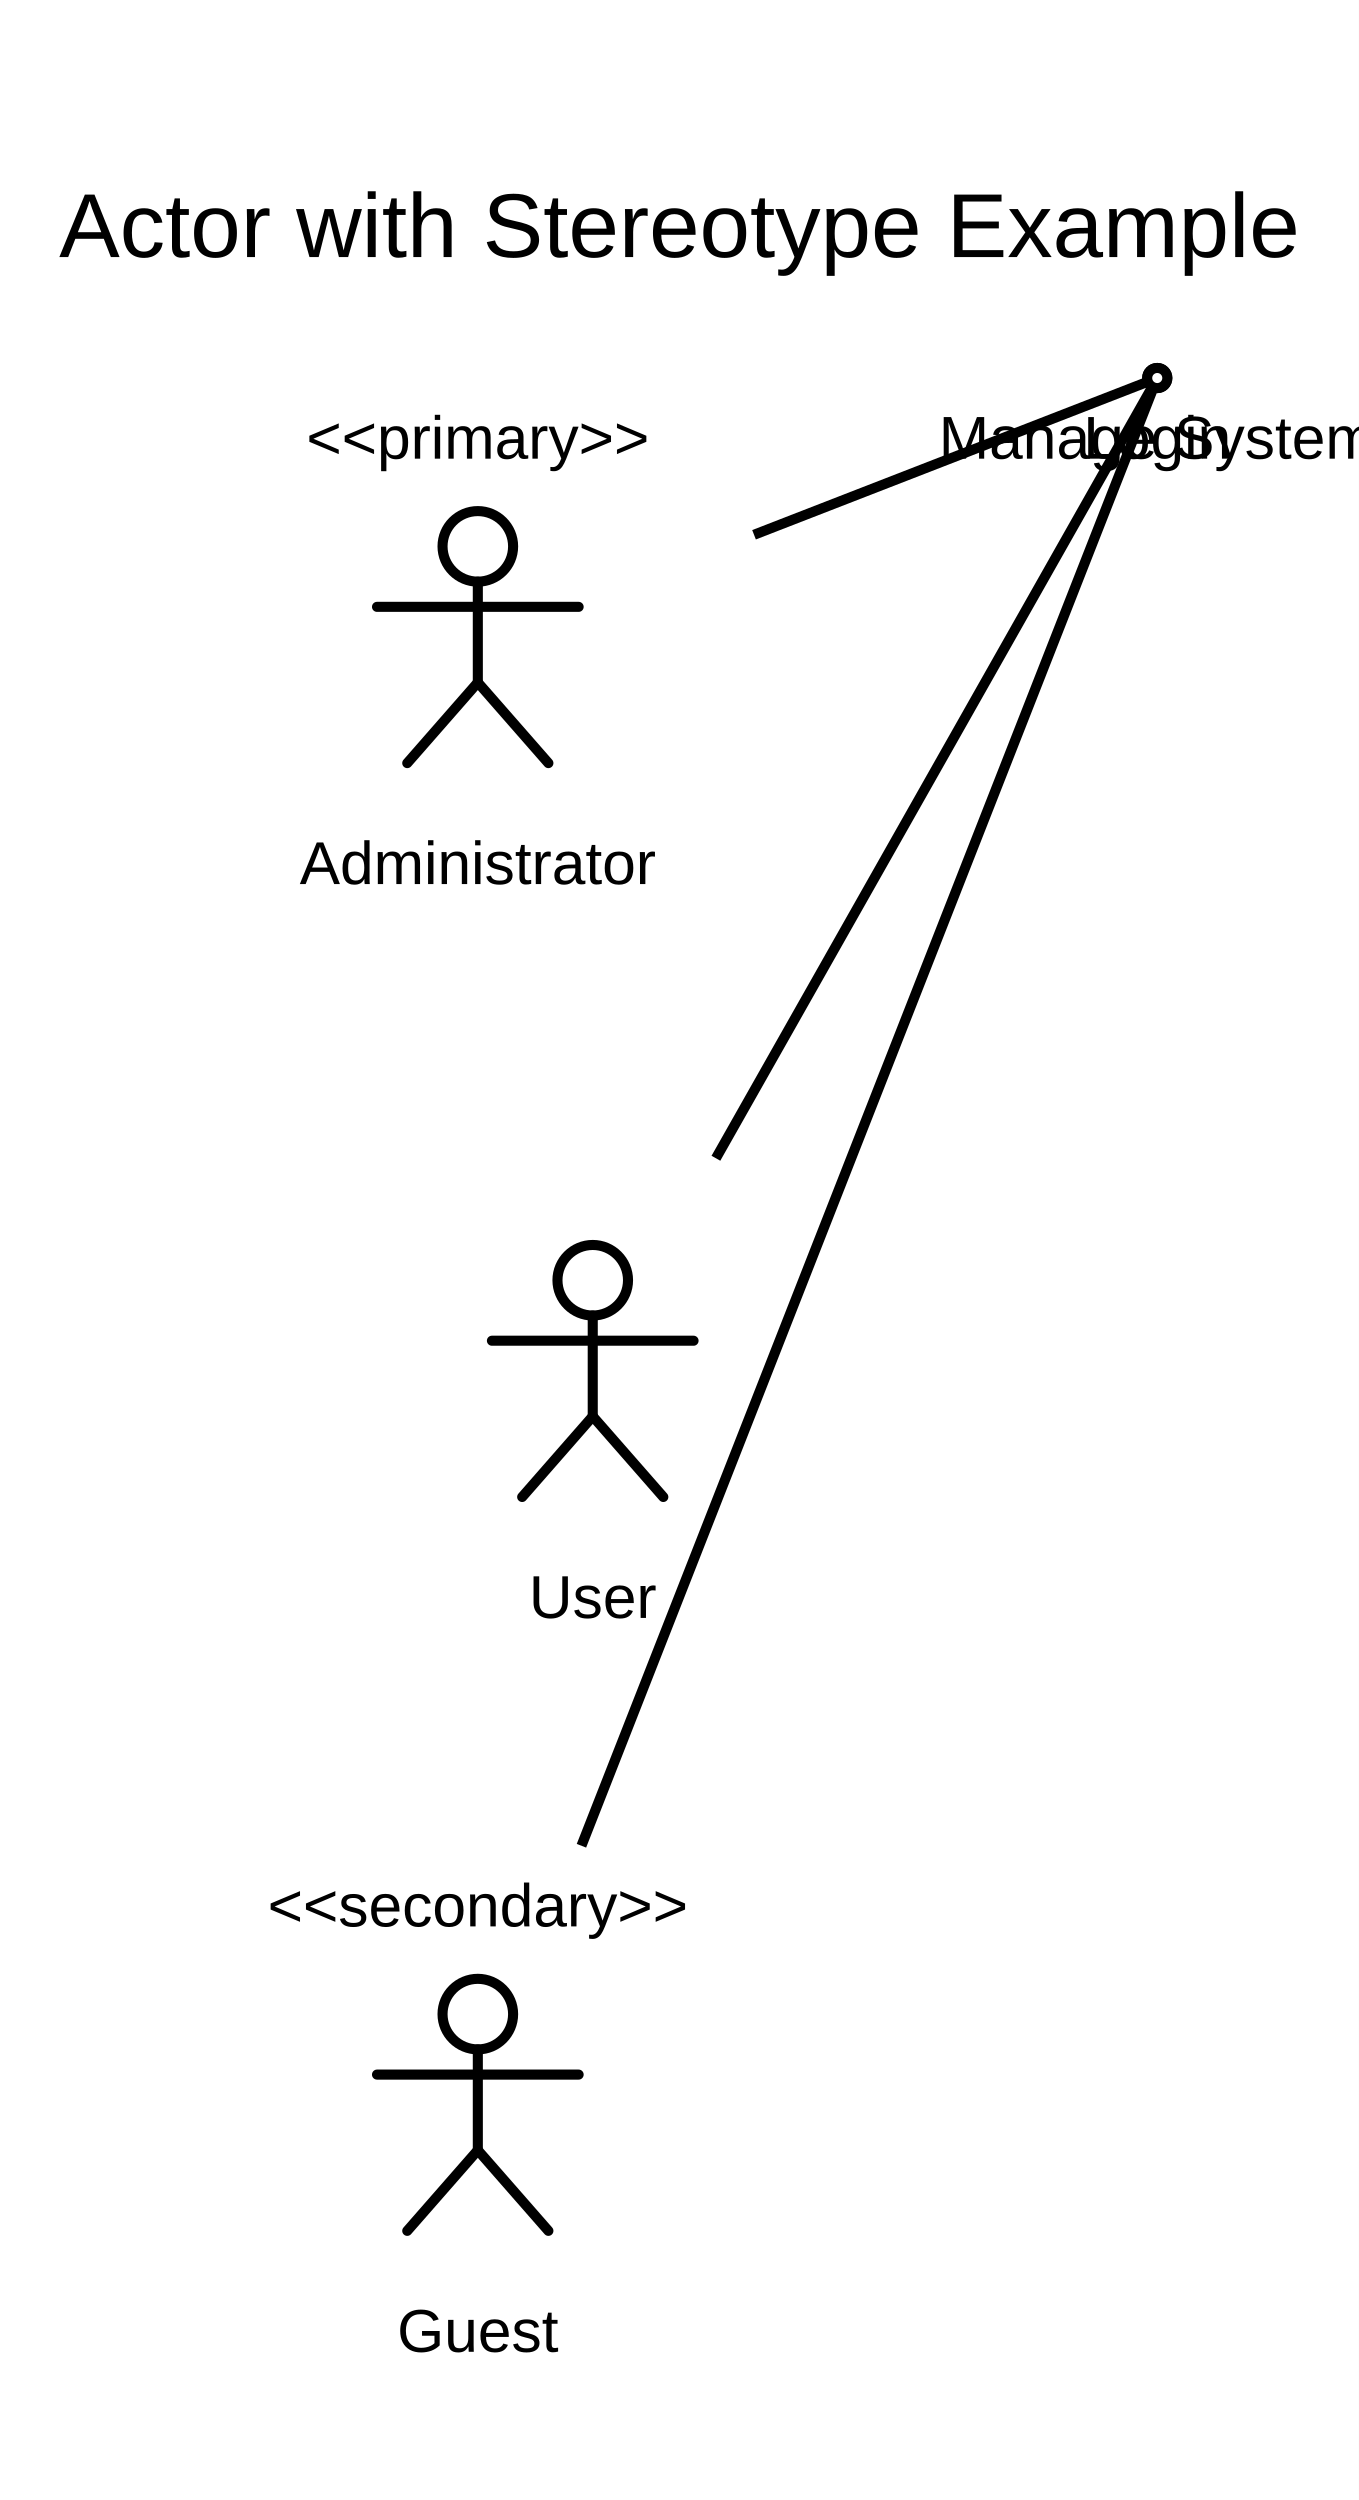
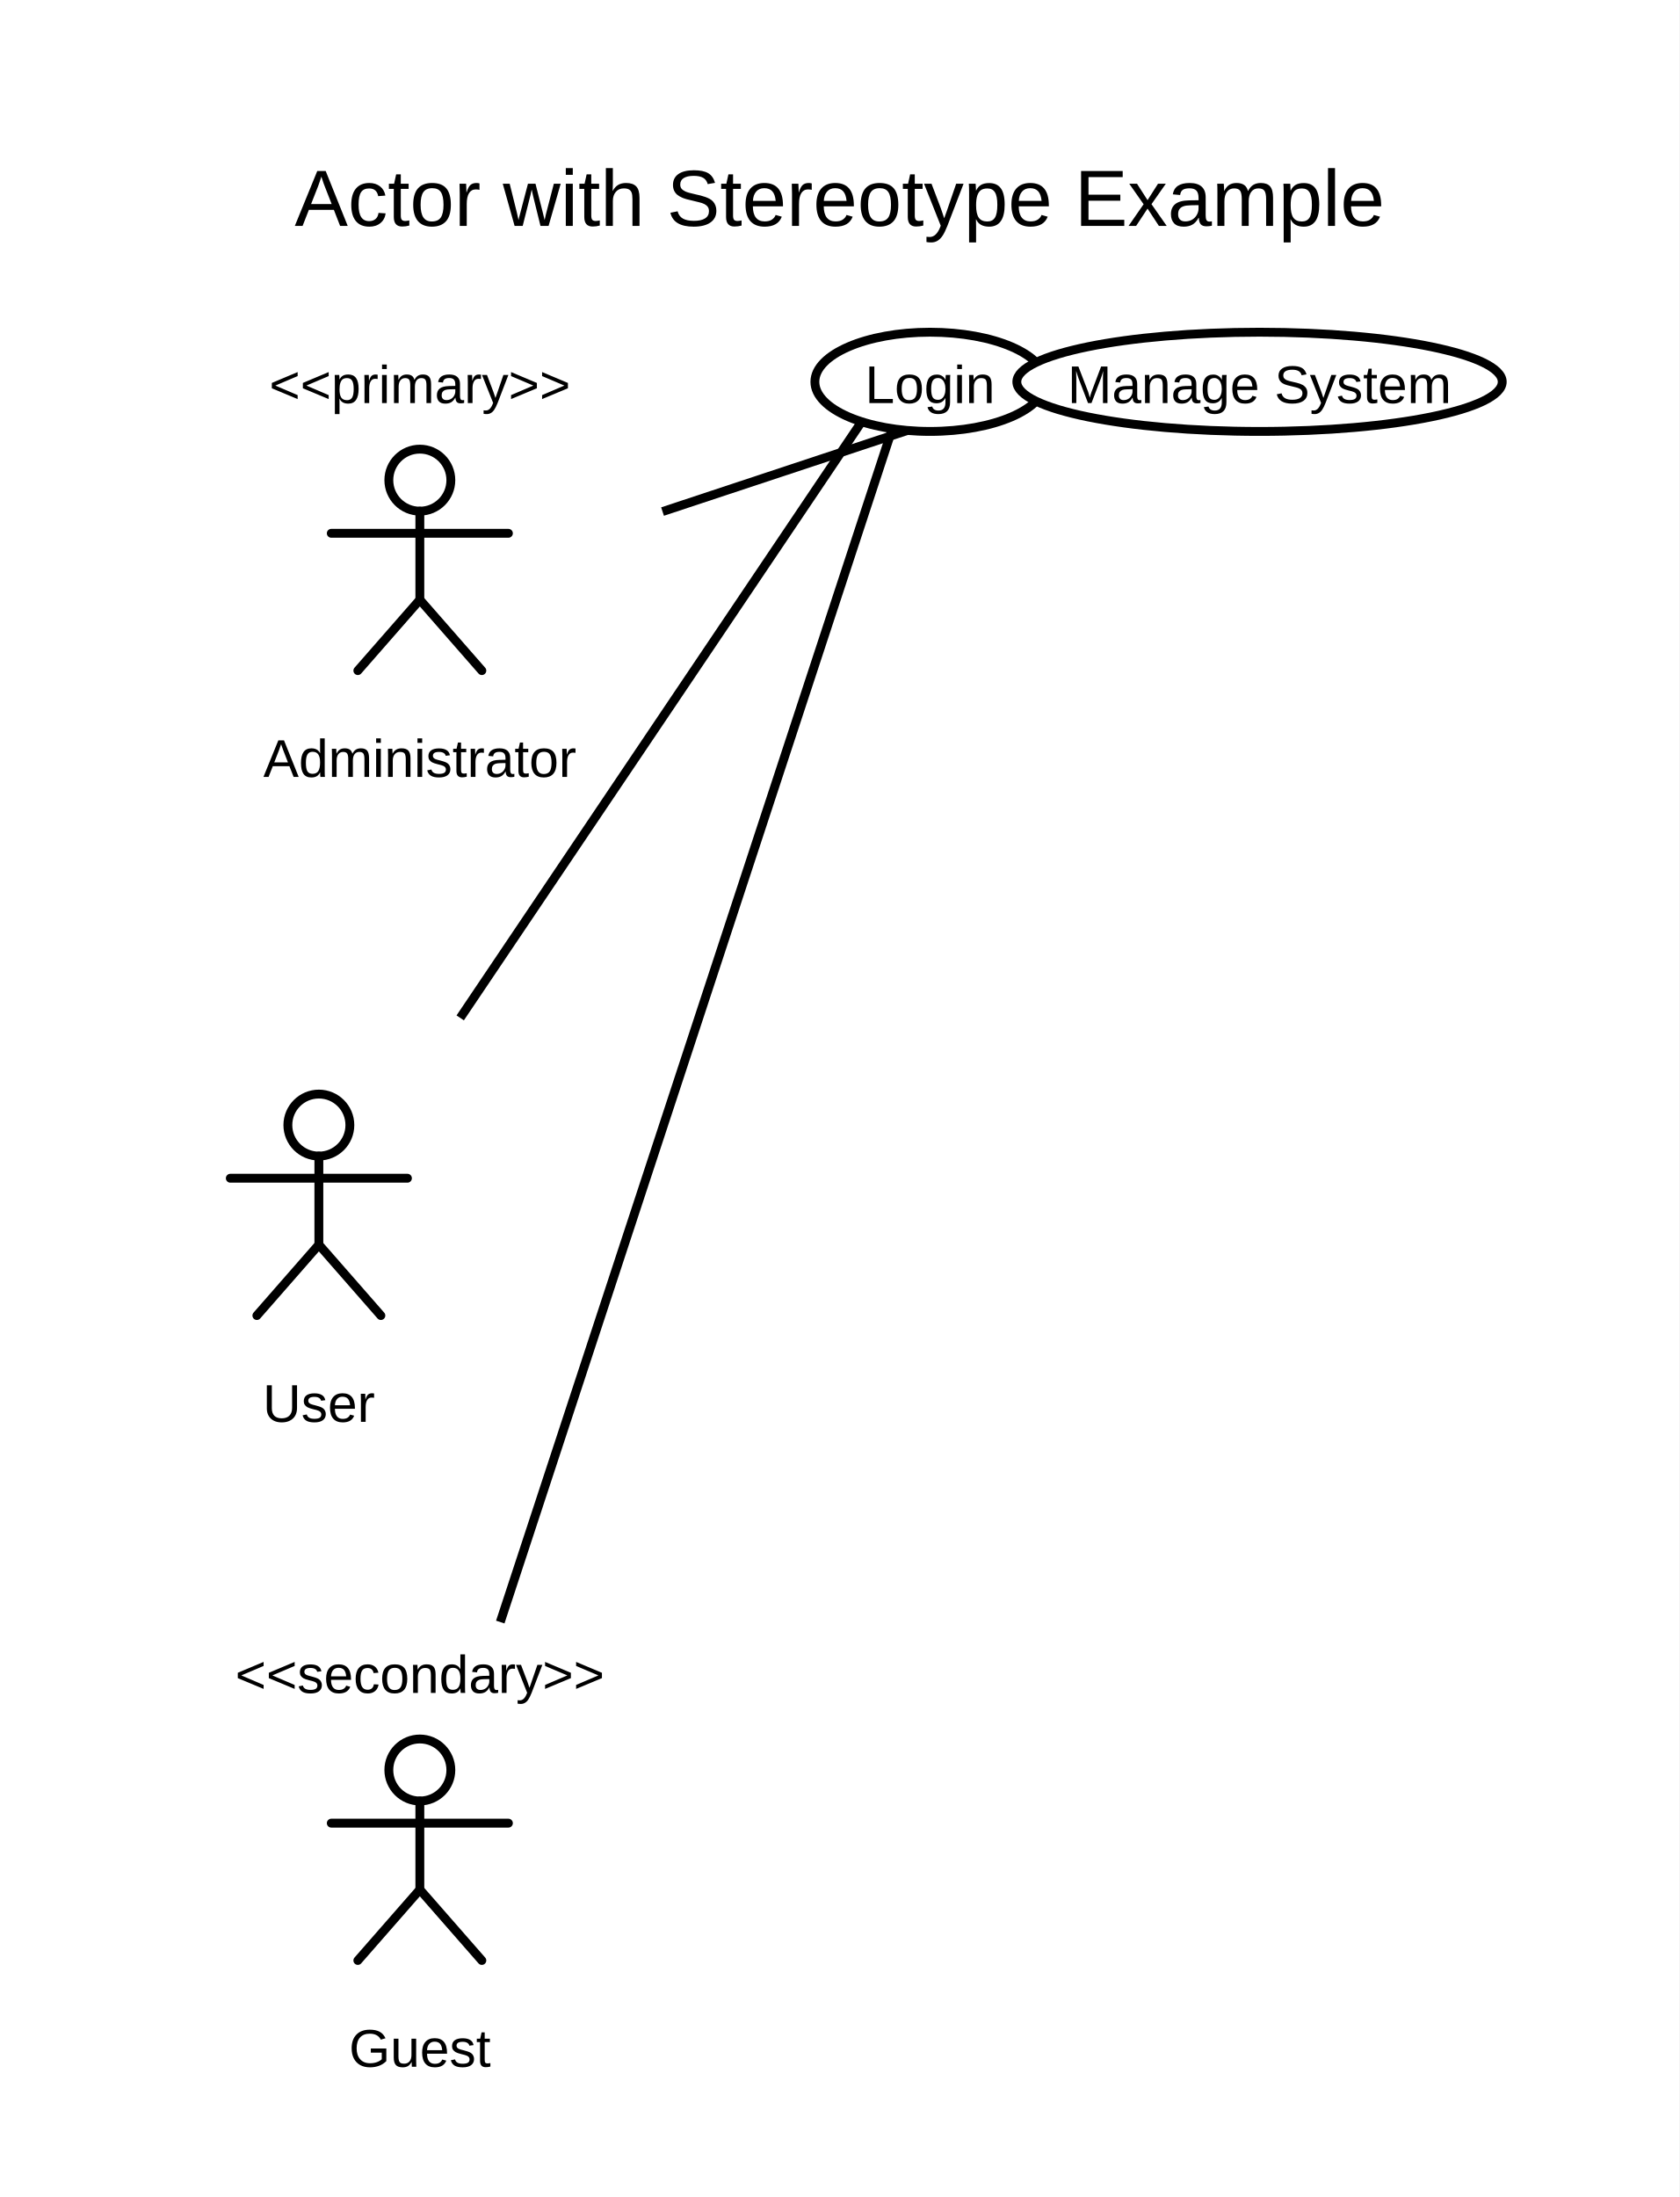
- <svg xmlns="http://www.w3.org/2000/svg" width="269.6" height="496" viewBox="0 0 269.6 496">
+ <svg xmlns="http://www.w3.org/2000/svg" width="379.2" height="496" viewBox="0 0 379.2 496">
  <rect width="100%" height="100%" fill="white" />
  <defs>
    <symbol id="uml-actor" viewBox="0 0 64 64">
      <g fill="none" stroke="#000" stroke-width="2" stroke-linecap="round" stroke-linejoin="round">
        <circle cx="32" cy="13" r="7" />
        <line x1="32" y1="20" x2="32" y2="40" />
        <line x1="12" y1="25" x2="52" y2="25" />
        <line x1="32" y1="40" x2="18" y2="56" />
        <line x1="32" y1="40" x2="46" y2="56" />
      </g>
    </symbol>
  </defs>
  <g id="__builtin__:diagram/0">
-     <text x="134.8" y="51" text-anchor="middle" font-size="18" font-family="Arial" fill="black">
-       <tspan x="134.8" dy="0">Actor with Stereotype Example</tspan>
+     <text x="189.6" y="51" text-anchor="middle" font-size="18" font-family="Arial" fill="black">
+       <tspan x="189.6" dy="0">Actor with Stereotype Example</tspan>
    </text>
  </g>
-   <line x1="142.036" y1="229.8" x2="229.6" y2="75" stroke="black" stroke-width="2" />
-   <line x1="149.6" y1="106.098" x2="229.6" y2="75" stroke="black" stroke-width="2" />
-   <line x1="115.357" y1="366.2" x2="229.6" y2="75" stroke="black" stroke-width="2" />
+   <line x1="103.914" y1="229.8" x2="194.551" y2="95.208" stroke="black" stroke-width="2" />
+   <line x1="149.6" y1="115.492" x2="230.85" y2="88.578" stroke="black" stroke-width="2" />
+   <line x1="112.96" y1="366.2" x2="201.486" y2="96.782" stroke="black" stroke-width="2" />
  <g id="uml:actor/1">
-     <svg x="85.6" y="241" width="64" height="64" viewBox="0 0 64 64" fill="black">
+     <svg x="40" y="241" width="64" height="64" viewBox="0 0 64 64" fill="black">
      <use href="#uml-actor" />
    </svg>
-     <text x="117.6" y="321" text-anchor="middle" font-size="12" font-family="Arial" fill="black">
-       <tspan x="117.6" dy="0">User</tspan>
+     <text x="72" y="321" text-anchor="middle" font-size="12" font-family="Arial" fill="black">
+       <tspan x="72" dy="0">User</tspan>
    </text>
  </g>
  <g id="uml:actor/2">
    <text x="94.8" y="91" text-anchor="middle" font-size="12" font-family="Arial" fill="black">
      <tspan x="94.8" dy="0">&lt;&lt;primary&gt;&gt;</tspan>
    </text>
    <svg x="62.8" y="95.4" width="64" height="64" viewBox="0 0 64 64" fill="black">
      <use href="#uml-actor" />
    </svg>
    <text x="94.8" y="175.4" text-anchor="middle" font-size="12" font-family="Arial" fill="black">
      <tspan x="94.8" dy="0">Administrator</tspan>
    </text>
  </g>
  <g id="uml:actor/3">
    <text x="94.8" y="382.2" text-anchor="middle" font-size="12" font-family="Arial" fill="black">
      <tspan x="94.8" dy="0">&lt;&lt;secondary&gt;&gt;</tspan>
    </text>
    <svg x="62.8" y="386.6" width="64" height="64" viewBox="0 0 64 64" fill="black">
      <use href="#uml-actor" />
    </svg>
    <text x="94.8" y="466.6" text-anchor="middle" font-size="12" font-family="Arial" fill="black">
      <tspan x="94.8" dy="0">Guest</tspan>
    </text>
  </g>
  <g id="uml:usecase/4">
-     <ellipse cx="229.6" cy="75" rx="2" ry="2" fill="white" stroke="black" stroke-width="2" />
-     <text x="229.6" y="91" text-anchor="middle" font-size="12" font-family="Arial" fill="black">
-       <tspan x="229.6" dy="0">Login</tspan>
+     <ellipse cx="210" cy="86.2" rx="26" ry="11.2" fill="white" stroke="black" stroke-width="2" />
+     <text x="210" y="91" text-anchor="middle" font-size="12" font-family="Arial" fill="black">
+       <tspan x="210" dy="0">Login</tspan>
    </text>
  </g>
  <g id="uml:usecase/5">
-     <ellipse cx="229.6" cy="75" rx="2" ry="2" fill="white" stroke="black" stroke-width="2" />
-     <text x="229.6" y="91" text-anchor="middle" font-size="12" font-family="Arial" fill="black">
-       <tspan x="229.6" dy="0">Manage System</tspan>
+     <ellipse cx="284.4" cy="86.2" rx="54.8" ry="11.2" fill="white" stroke="black" stroke-width="2" />
+     <text x="284.4" y="91" text-anchor="middle" font-size="12" font-family="Arial" fill="black">
+       <tspan x="284.4" dy="0">Manage System</tspan>
    </text>
  </g>
</svg>
